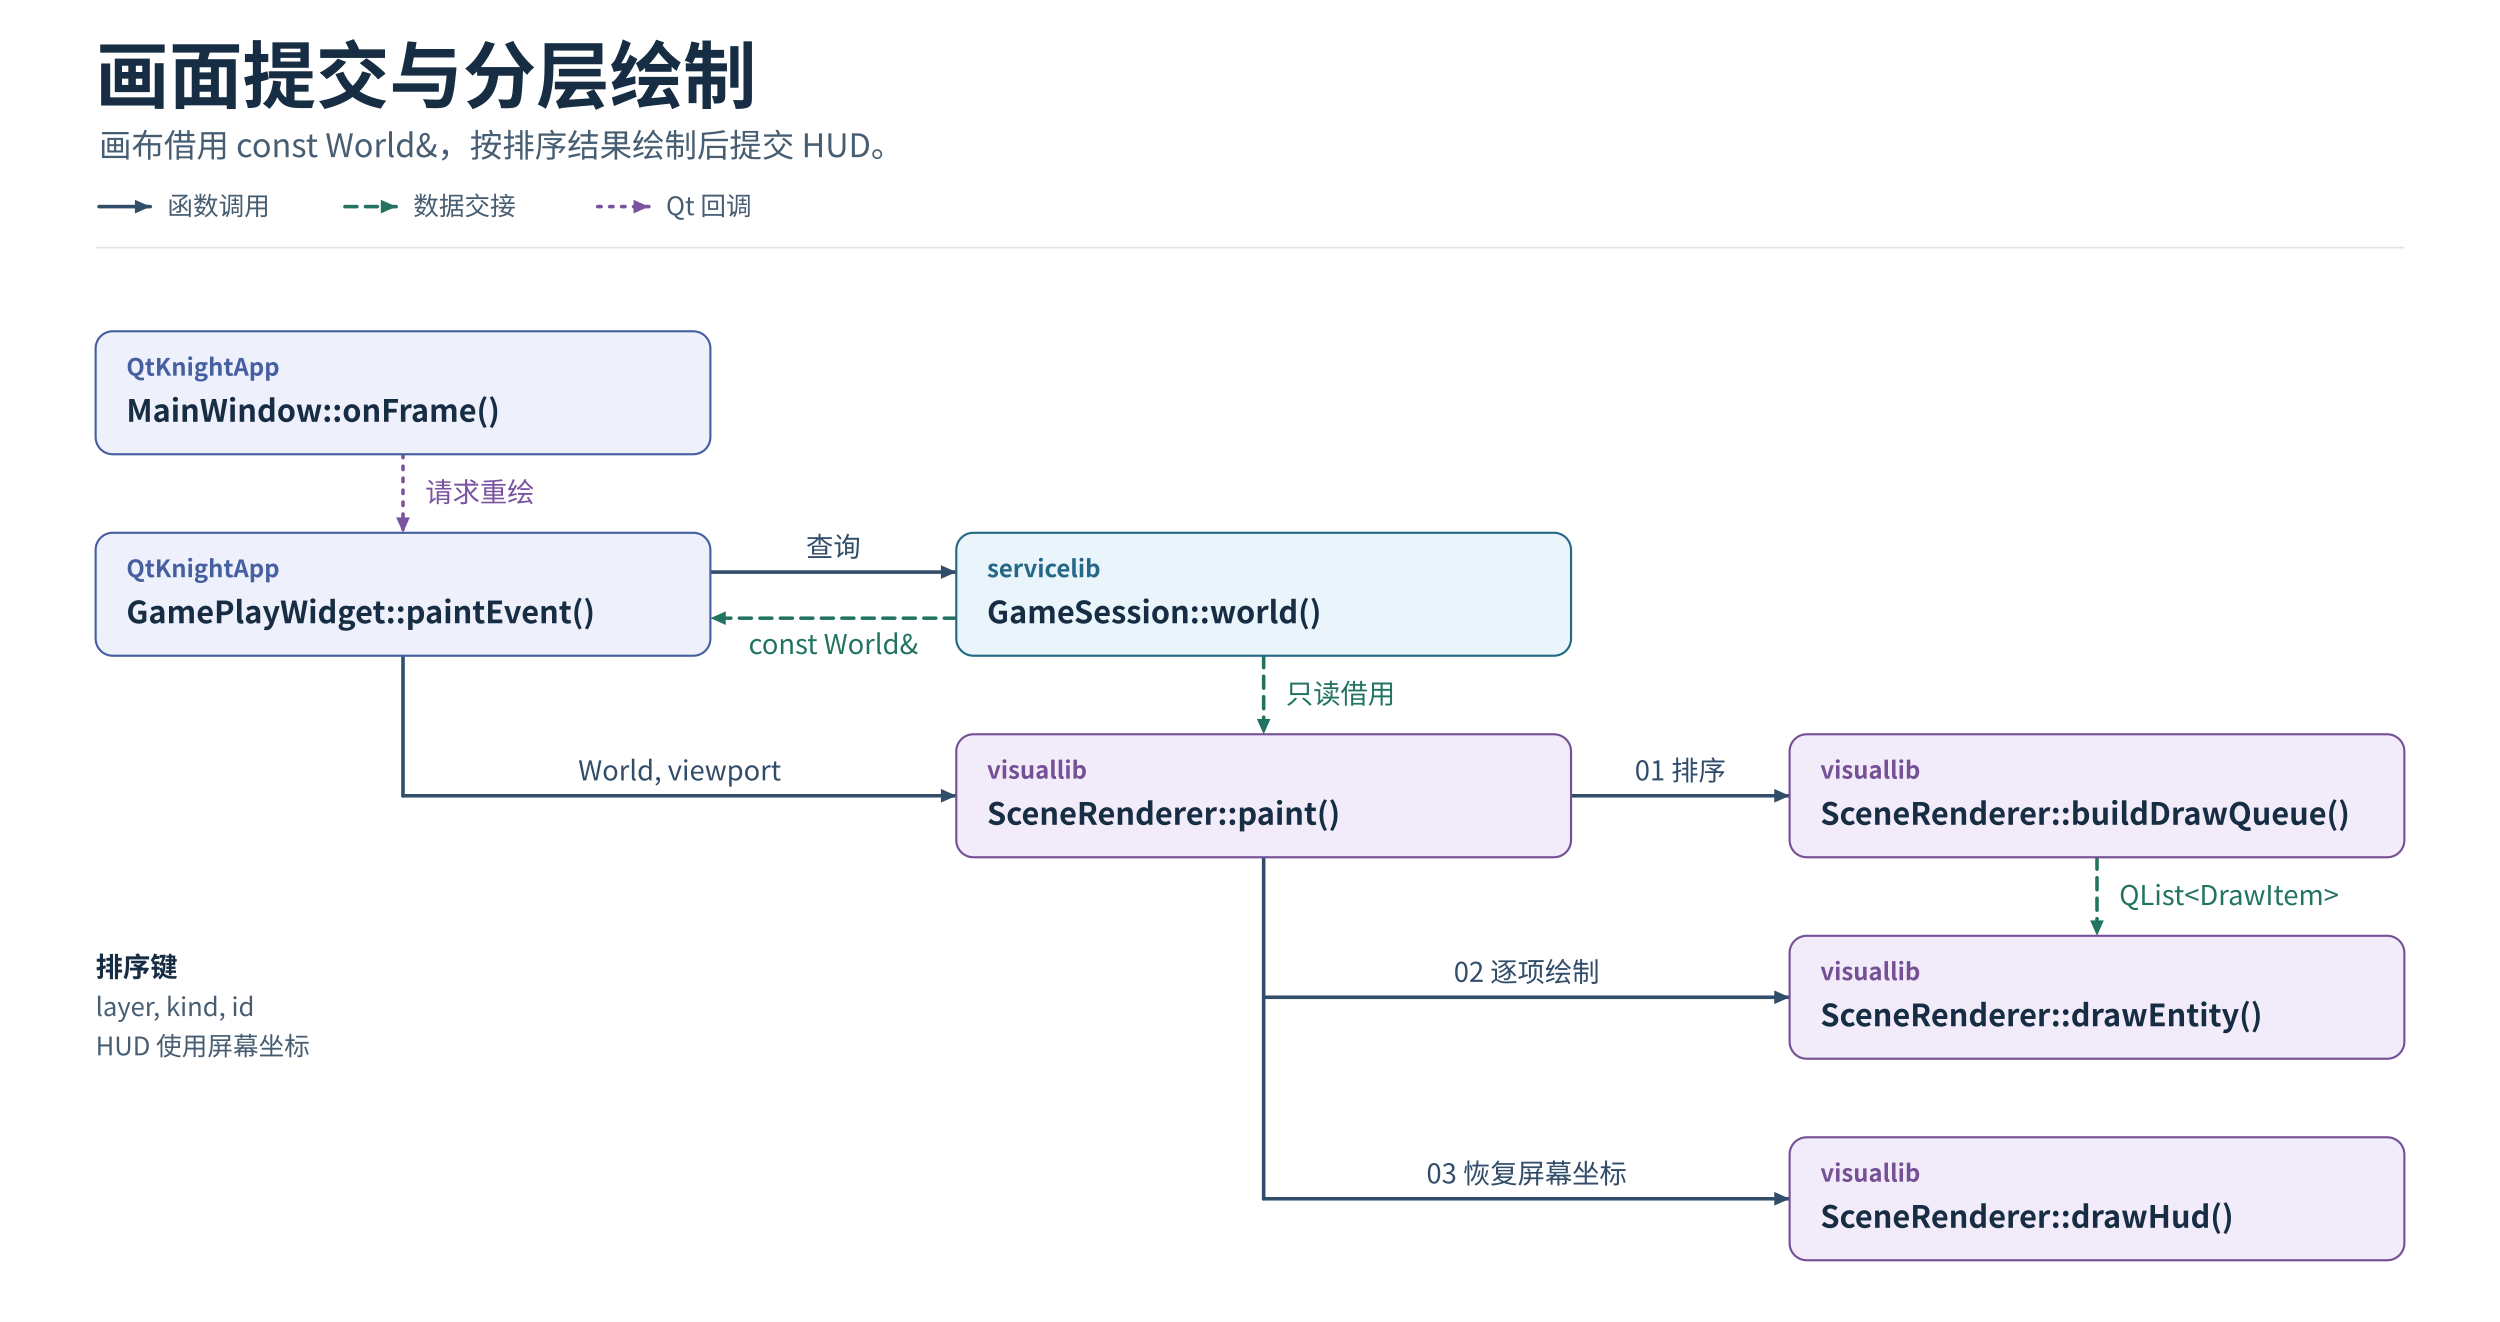
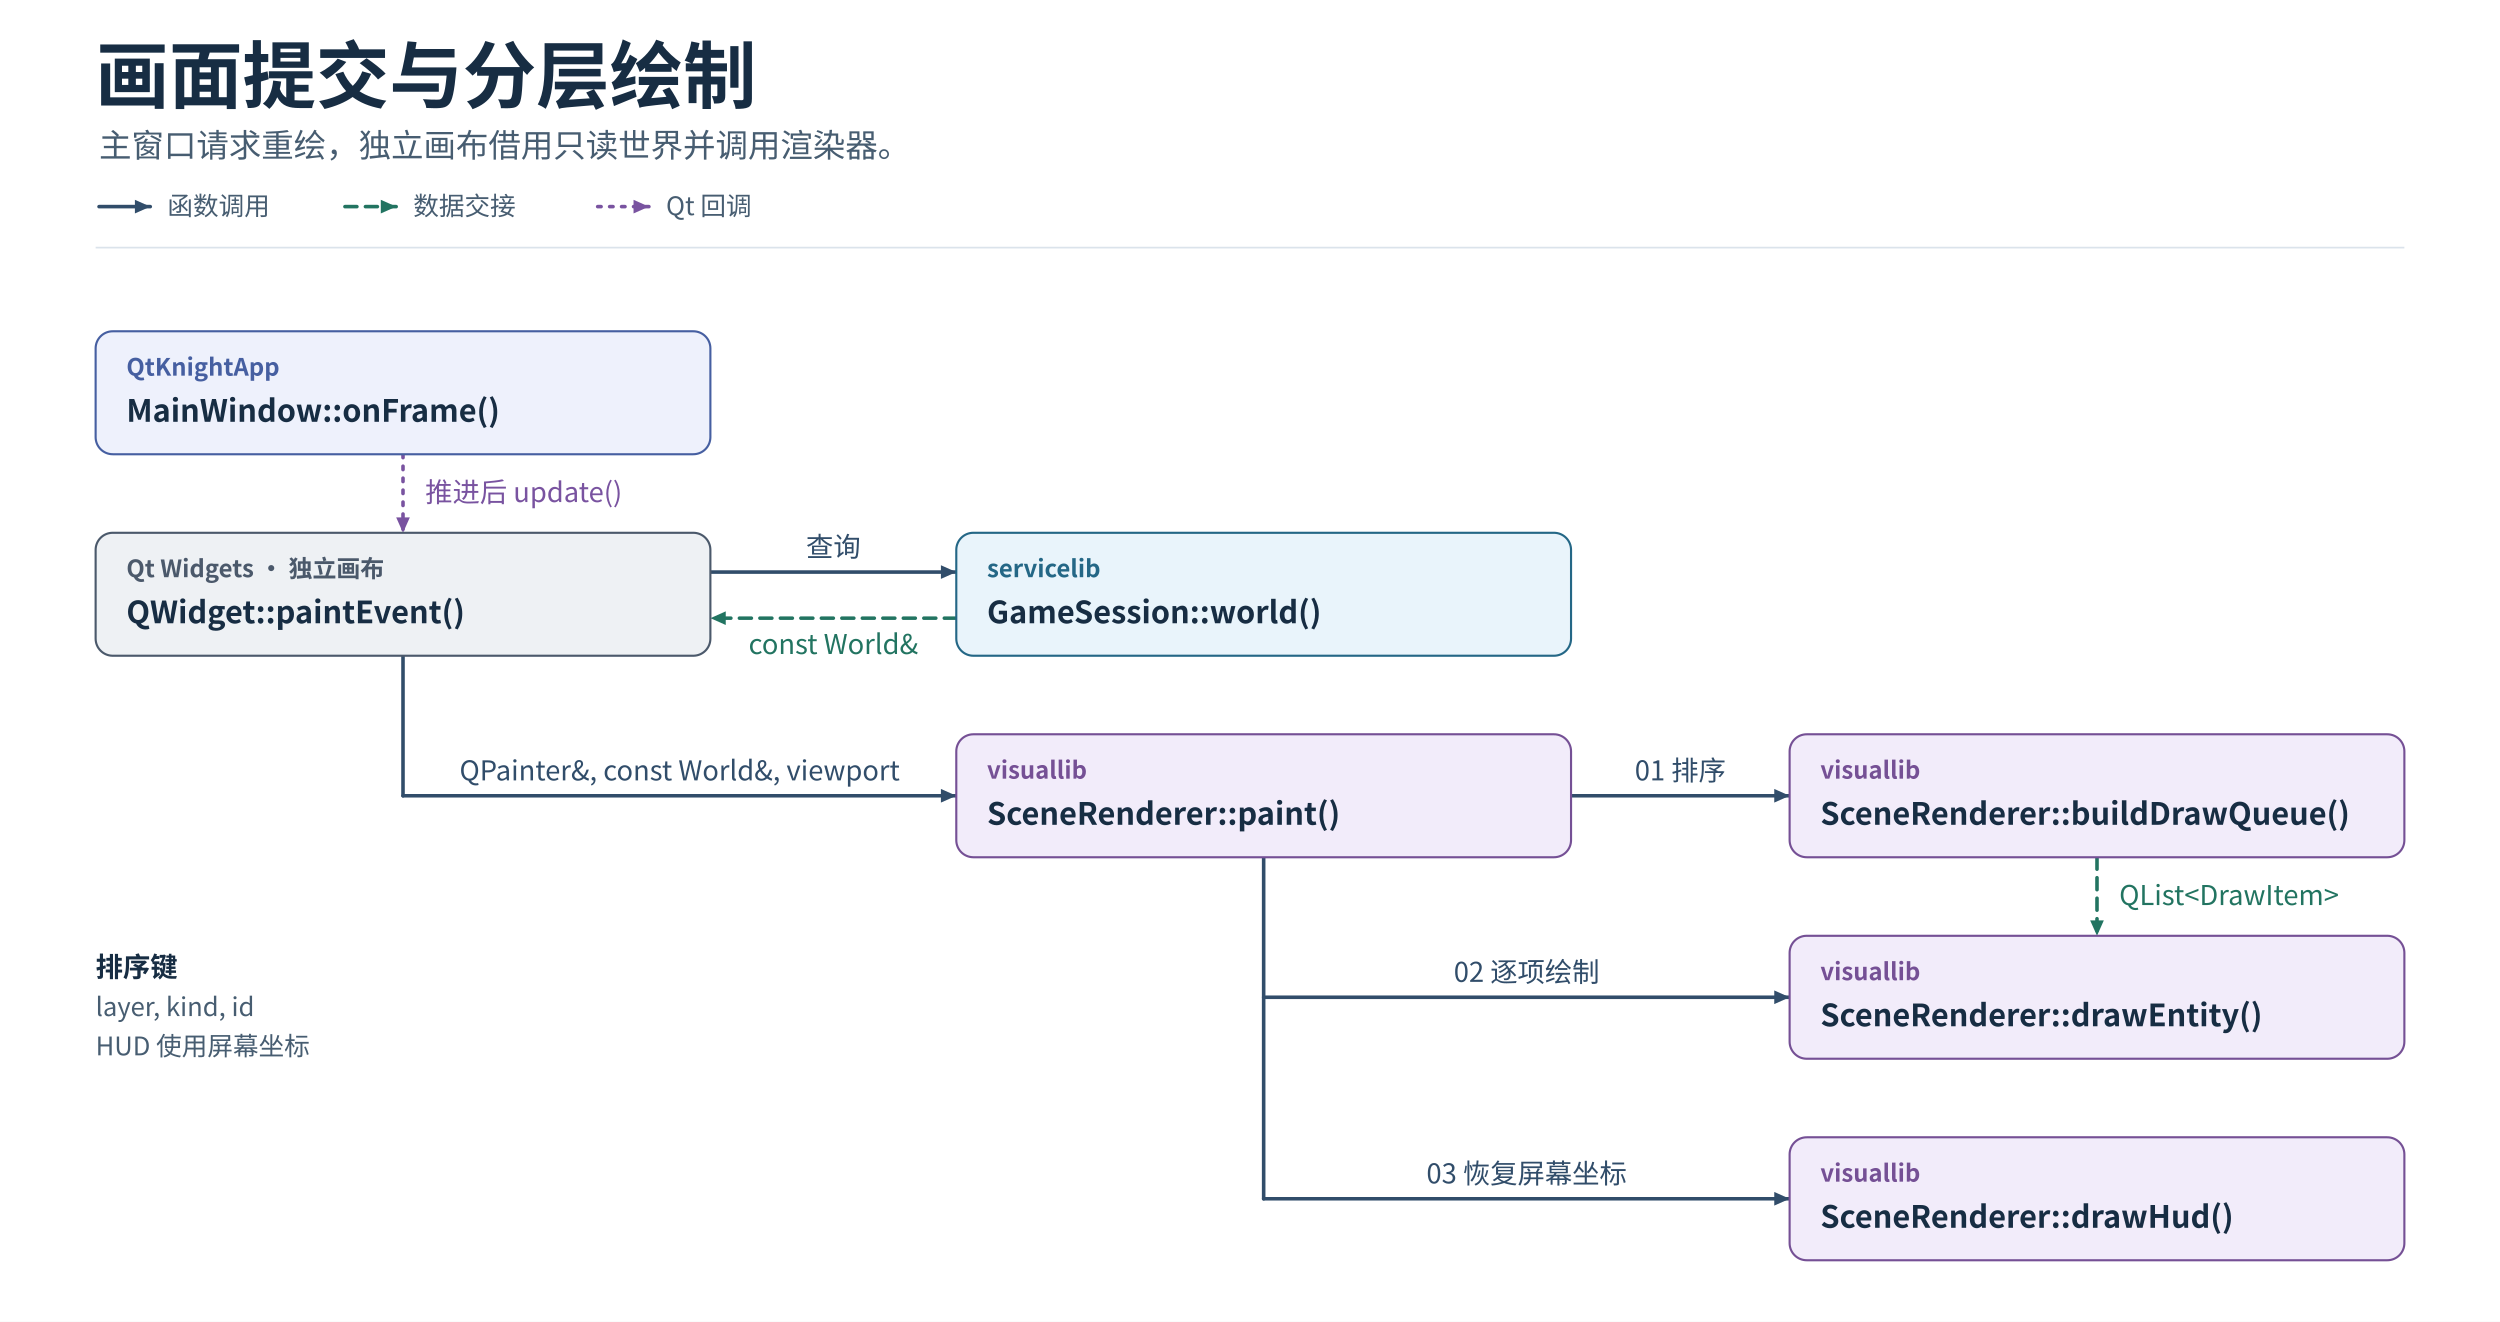
<svg xmlns="http://www.w3.org/2000/svg" width="1464" height="774" viewBox="0 32 1464 774" xml:lang="zh-CN" role="img" aria-labelledby="title description">
  <g font-family="Microsoft YaHei, Noto Sans CJK SC, Segoe UI, sans-serif">
    <rect x="0" y="0" width="1464" height="806" rx="0" fill="#ffffff" stroke="none" stroke-width="1" />
    <text x="56" y="92" text-anchor="start" font-size="43" font-weight="700" fill="#172d43">画面提交与分层绘制</text>
-     <text x="58" y="124" text-anchor="start" font-size="19" font-weight="400" fill="#475d71">画布借用 const World&amp;，按排序结果绘制后提交 HUD。</text>
+     <text x="58" y="124" text-anchor="start" font-size="19" font-weight="400" fill="#475d71">主窗口请求重绘，独立画布借用只读世界并调用渲染器。</text>
    <polyline points="58,153 88,153" fill="none" stroke="#314d6a" stroke-width="2.1" stroke-linecap="round" stroke-linejoin="round" />
    <polygon points="88,153 79,157 79,149" fill="#314d6a" />
    <text x="98" y="158" text-anchor="start" font-size="15" font-weight="400" fill="#475d71">函数调用</text>
    <path d="M202,153 L209,153 M214,153 L221,153 M226,153 L232,153" fill="none" stroke="#227461" stroke-width="2.1" stroke-linecap="round" stroke-linejoin="round" />
    <polygon points="232,153 223,157 223,149" fill="#227461" />
    <text x="242" y="158" text-anchor="start" font-size="15" font-weight="400" fill="#475d71">数据交接</text>
    <path d="M350,153 L352,153 M357,153 L359,153 M364,153 L366,153 M371,153 L373,153 M378,153 L380,153" fill="none" stroke="#7953a0" stroke-width="2.1" stroke-linecap="round" stroke-linejoin="round" />
    <polygon points="380,153 371,157 371,149" fill="#7953a0" />
    <text x="390" y="158" text-anchor="start" font-size="15" font-weight="400" fill="#475d71">Qt 回调</text>
    <line x1="56" y1="177" x2="1408" y2="177" stroke="#dbe3eb" />
    <path d="M236,298 L236,300 M236,305 L236,307 M236,312 L236,314 M236,319 L236,321 M236,326 L236,328 M236,333 L236,335 M236,340 L236,342" fill="none" stroke="#7953a0" stroke-width="2.1" stroke-linecap="round" stroke-linejoin="round" />
    <polygon points="236,344 232,335 240,335" fill="#7953a0" />
    <polyline points="416,367 560,367" fill="none" stroke="#314d6a" stroke-width="2.1" stroke-linecap="round" stroke-linejoin="round" />
    <polygon points="560,367 551,371 551,363" fill="#314d6a" />
    <path d="M560,394 L553,394 M548,394 L541,394 M536,394 L529,394 M524,394 L517,394 M512,394 L505,394 M500,394 L493,394 M488,394 L481,394 M476,394 L469,394 M464,394 L457,394 M452,394 L445,394 M440,394 L433,394 M428,394 L421,394" fill="none" stroke="#227461" stroke-width="2.1" stroke-linecap="round" stroke-linejoin="round" />
    <polygon points="416,394 425,390 425,398" fill="#227461" />
    <polyline points="236,416 236,498" fill="none" stroke="#314d6a" stroke-width="2.1" stroke-linecap="round" stroke-linejoin="round" />
    <polyline points="236,498 560,498" fill="none" stroke="#314d6a" stroke-width="2.1" stroke-linecap="round" stroke-linejoin="round" />
    <polygon points="560,498 551,502 551,494" fill="#314d6a" />
-     <path d="M740,416 L740,423 M740,428 L740,435 M740,440 L740,447 M740,452 L740,459" fill="none" stroke="#227461" stroke-width="2.1" stroke-linecap="round" stroke-linejoin="round" />
-     <polygon points="740,462 736,453 744,453" fill="#227461" />
    <polyline points="740,534 740,734" fill="none" stroke="#314d6a" stroke-width="2.1" stroke-linecap="round" stroke-linejoin="round" />
    <polyline points="920,498 1048,498" fill="none" stroke="#314d6a" stroke-width="2.1" stroke-linecap="round" stroke-linejoin="round" />
    <polygon points="1048,498 1039,502 1039,494" fill="#314d6a" />
    <polyline points="740,616 1048,616" fill="none" stroke="#314d6a" stroke-width="2.1" stroke-linecap="round" stroke-linejoin="round" />
    <polygon points="1048,616 1039,620 1039,612" fill="#314d6a" />
    <polyline points="740,734 1048,734" fill="none" stroke="#314d6a" stroke-width="2.1" stroke-linecap="round" stroke-linejoin="round" />
    <polygon points="1048,734 1039,738 1039,730" fill="#314d6a" />
    <path d="M1228,534 L1228,541 M1228,546 L1228,553 M1228,558 L1228,565 M1228,570 L1228,577" fill="none" stroke="#227461" stroke-width="2.1" stroke-linecap="round" stroke-linejoin="round" />
    <polygon points="1228,580 1224,571 1232,571" fill="#227461" />
    <g class="function" data-module="QtKnightApp" data-function="MainWindow::onFrame()">
      <rect x="56" y="226" width="360" height="72" rx="10" fill="#eef1fc" stroke="#465fa1" stroke-width="1.25" />
      <text x="74" y="252" text-anchor="start" font-size="14" font-weight="700" fill="#465fa1">QtKnightApp</text>
      <text x="74" y="279" text-anchor="start" font-size="18" font-weight="700" fill="#172d43">MainWindow::onFrame()</text>
    </g>
-     <g class="function" data-module="QtKnightApp" data-function="GamePlayWidget::paintEvent()">
-       <rect x="56" y="344" width="360" height="72" rx="10" fill="#eef1fc" stroke="#465fa1" stroke-width="1.25" />
-       <text x="74" y="370" text-anchor="start" font-size="14" font-weight="700" fill="#465fa1">QtKnightApp</text>
-       <text x="74" y="397" text-anchor="start" font-size="18" font-weight="700" fill="#172d43">GamePlayWidget::paintEvent()</text>
+     <g class="function" data-module="QtWidgets" data-function="QWidget::paintEvent()">
+       <rect x="56" y="344" width="360" height="72" rx="10" fill="#eef1f4" stroke="#4b596b" stroke-width="1.25" />
+       <text x="74" y="370" text-anchor="start" font-size="14" font-weight="700" fill="#4b596b">Qt Widgets · 独立画布</text>
+       <text x="74" y="397" text-anchor="start" font-size="18" font-weight="700" fill="#172d43">QWidget::paintEvent()</text>
    </g>
    <g class="function" data-module="servicelib" data-function="GameSession::world()">
      <rect x="560" y="344" width="360" height="72" rx="10" fill="#e9f4fb" stroke="#246786" stroke-width="1.25" />
      <text x="578" y="370" text-anchor="start" font-size="14" font-weight="700" fill="#246786">servicelib</text>
      <text x="578" y="397" text-anchor="start" font-size="18" font-weight="700" fill="#172d43">GameSession::world()</text>
    </g>
    <g class="function" data-module="visuallib" data-function="SceneRenderer::paint()">
      <rect x="560" y="462" width="360" height="72" rx="10" fill="#f2ecfa" stroke="#755095" stroke-width="1.25" />
      <text x="578" y="488" text-anchor="start" font-size="14" font-weight="700" fill="#755095">visuallib</text>
      <text x="578" y="515" text-anchor="start" font-size="18" font-weight="700" fill="#172d43">SceneRenderer::paint()</text>
    </g>
    <g class="function" data-module="visuallib" data-function="SceneRenderer::buildDrawQueue()">
      <rect x="1048" y="462" width="360" height="72" rx="10" fill="#f2ecfa" stroke="#755095" stroke-width="1.25" />
      <text x="1066" y="488" text-anchor="start" font-size="14" font-weight="700" fill="#755095">visuallib</text>
      <text x="1066" y="515" text-anchor="start" font-size="18" font-weight="700" fill="#172d43">SceneRenderer::buildDrawQueue()</text>
    </g>
    <g class="function" data-module="visuallib" data-function="SceneRenderer::drawEntity()">
      <rect x="1048" y="580" width="360" height="72" rx="10" fill="#f2ecfa" stroke="#755095" stroke-width="1.25" />
      <text x="1066" y="606" text-anchor="start" font-size="14" font-weight="700" fill="#755095">visuallib</text>
      <text x="1066" y="633" text-anchor="start" font-size="18" font-weight="700" fill="#172d43">SceneRenderer::drawEntity()</text>
    </g>
    <g class="function" data-module="visuallib" data-function="SceneRenderer::drawHud()">
      <rect x="1048" y="698" width="360" height="72" rx="10" fill="#f2ecfa" stroke="#755095" stroke-width="1.25" />
      <text x="1066" y="724" text-anchor="start" font-size="14" font-weight="700" fill="#755095">visuallib</text>
      <text x="1066" y="751" text-anchor="start" font-size="18" font-weight="700" fill="#172d43">SceneRenderer::drawHud()</text>
    </g>
-     <text x="249" y="326" text-anchor="start" font-size="16" font-weight="400" fill="#7953a0">请求重绘</text>
+     <text x="249" y="326" text-anchor="start" font-size="16" font-weight="400" fill="#7953a0">推进后 update()</text>
    <text x="488" y="358" text-anchor="middle" font-size="16" font-weight="400" fill="#314d6a">查询</text>
    <text x="488" y="415" text-anchor="middle" font-size="16" font-weight="400" fill="#227461">const World&amp;</text>
-     <text x="398" y="489" text-anchor="middle" font-size="16" font-weight="400" fill="#314d6a">World, viewport</text>
-     <text x="753" y="444" text-anchor="start" font-size="16" font-weight="400" fill="#227461">只读借用</text>
+     <text x="398" y="489" text-anchor="middle" font-size="16" font-weight="400" fill="#314d6a">QPainter&amp;, const World&amp;, viewport</text>
    <text x="984" y="489" text-anchor="middle" font-size="16" font-weight="400" fill="#314d6a">01 排序</text>
    <text x="894" y="607" text-anchor="middle" font-size="16" font-weight="400" fill="#314d6a">02 逐项绘制</text>
    <text x="894" y="725" text-anchor="middle" font-size="16" font-weight="400" fill="#314d6a">03 恢复屏幕坐标</text>
    <text x="1241" y="562" text-anchor="start" font-size="16" font-weight="400" fill="#227461">QList&lt;DrawItem&gt;</text>
    <text x="56" y="604" text-anchor="start" font-size="16" font-weight="700" fill="#172d43">排序键</text>
    <text x="56" y="627" text-anchor="start" font-size="15" font-weight="400" fill="#475d71">layer, kind, id</text>
    <text x="56" y="650" text-anchor="start" font-size="15" font-weight="400" fill="#475d71">HUD 使用屏幕坐标</text>
  </g>
</svg>
